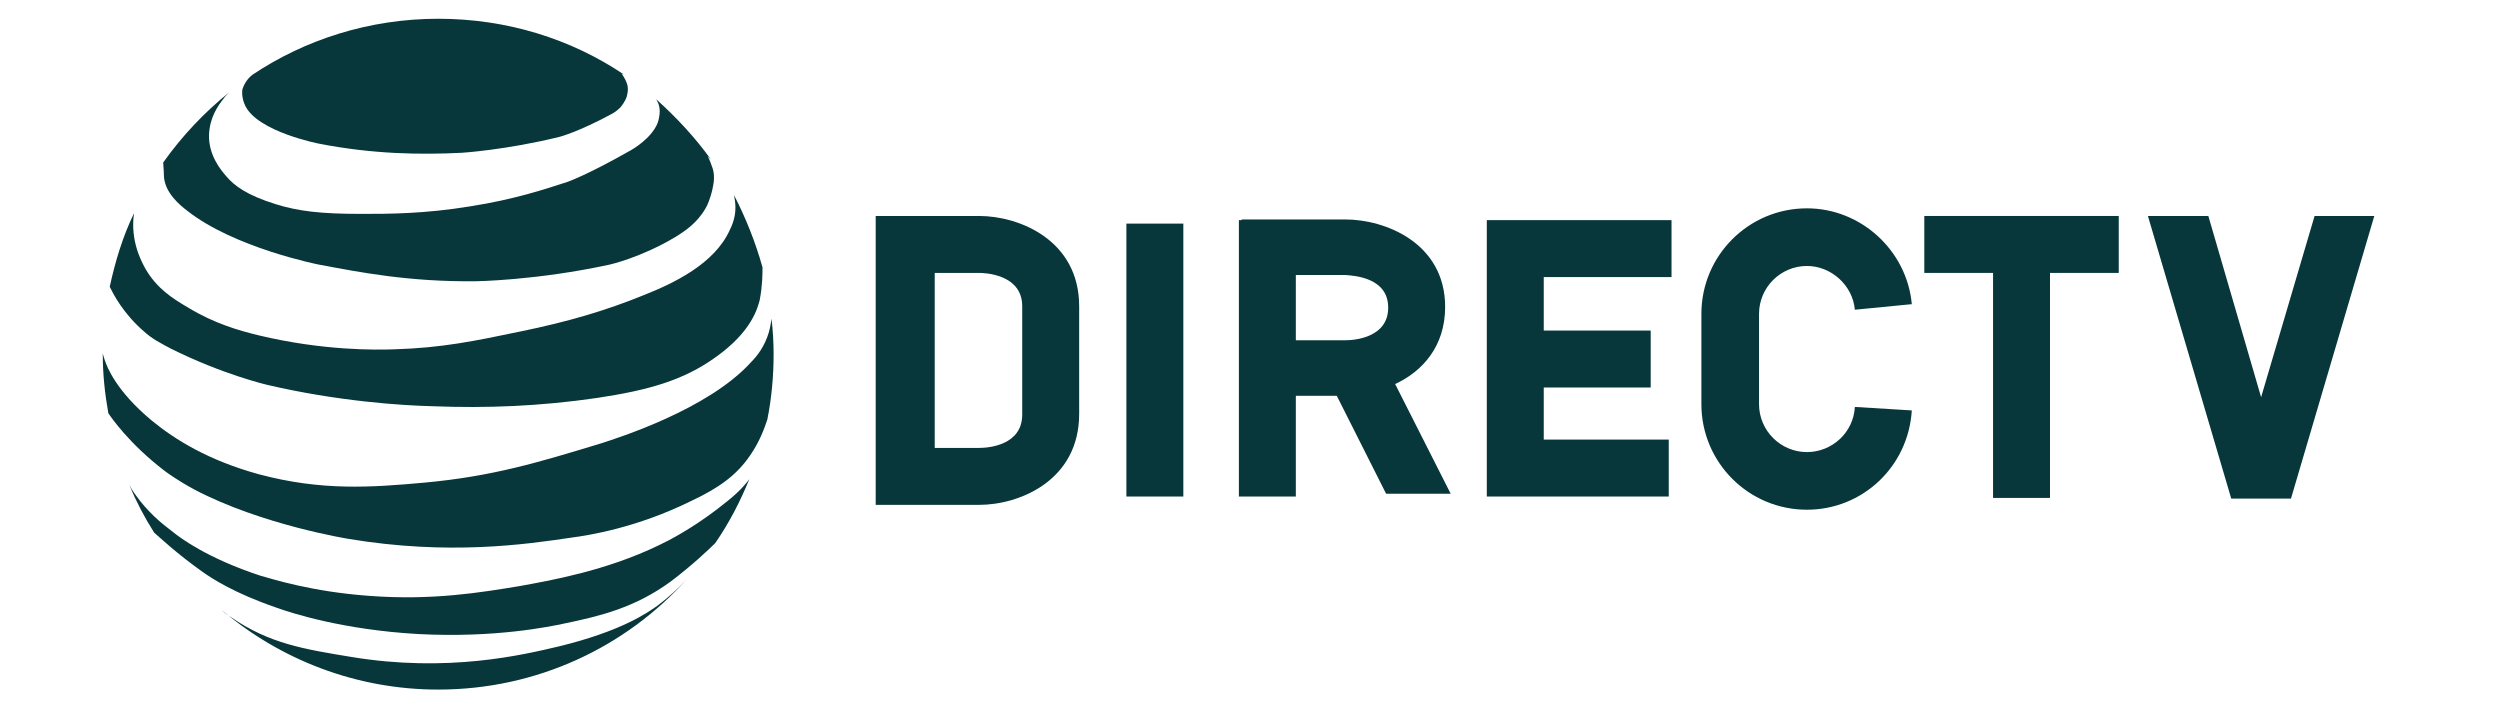
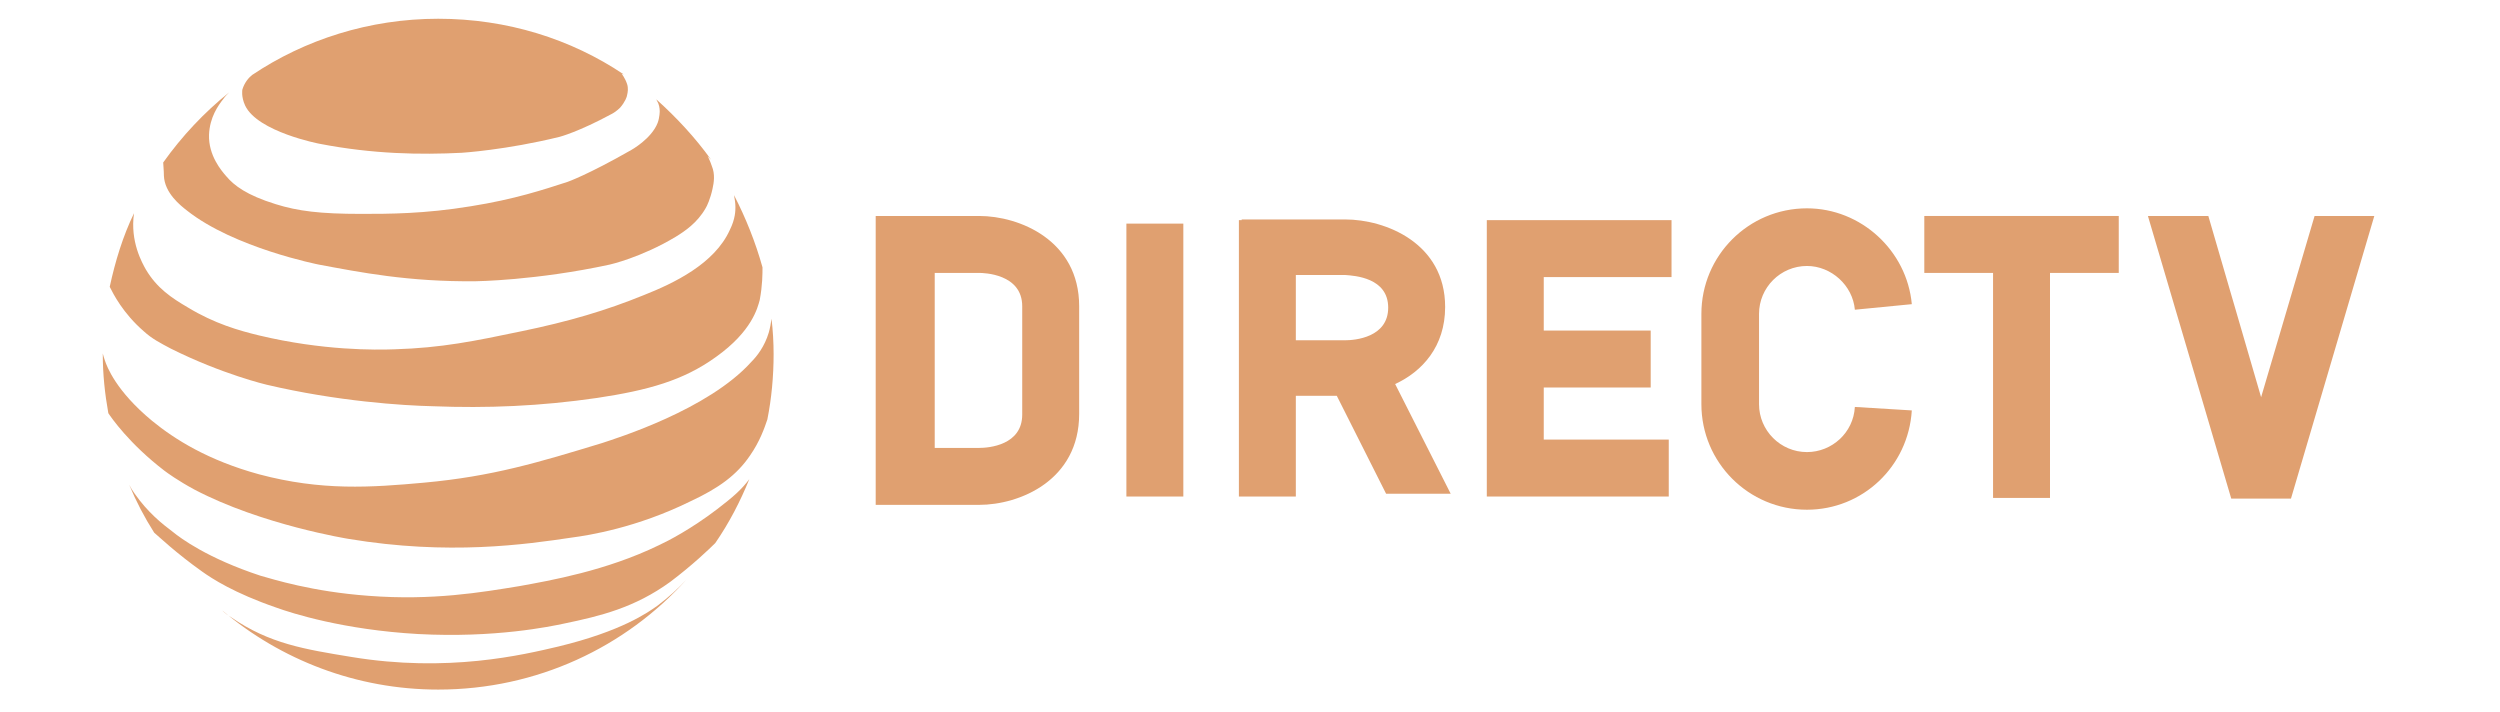
<svg xmlns="http://www.w3.org/2000/svg" version="1.1" x="0px" y="0px" viewBox="0 0 360 102.5" style="enable-background:new 0 0 360 102.5;" xml:space="preserve">
  <style type="text/css">
- 	.st0{fill:#07373a;}
+ 	.st0{fill:#e0a070;}
</style>
  <g id="Layer_1">
    <g>
      <path class="st0" d="M141,31.1h-14.9V32v7.3v25.2v6.8v1.4H141c5.8,0,14.4-3.5,14.4-13.1V44.1C155.4,34.6,146.8,31.1,141,31.1z     M147.2,59.7c0,4.4-4.8,4.8-6.2,4.8h-6.4V39.3h6.4c0.6,0,6.2,0.1,6.2,4.8V59.7z" />
      <rect x="162.2" y="32.2" class="st0" width="8.2" height="39.3" />
      <path class="st0" d="M208.1,44.2c0-9.2-8.6-12.6-14.4-12.6h-14.9v0.1h-0.4v39.8h8.2V57h5.9l7.1,14.1h9.3l-8-15.8    C204.8,53.5,208.1,49.9,208.1,44.2z M186.6,39.6h7.1c1.4,0.1,6.2,0.4,6.2,4.7s-4.8,4.7-6.2,4.7h-7.1V39.6z" />
      <polygon class="st0" points="214.5,31.7 214.1,31.7 214.1,63.3 214.1,71.5 222.3,71.5 240.3,71.5 240.3,63.3 222.3,63.3     222.3,55.8 237.7,55.8 237.7,47.6 222.3,47.6 222.3,39.9 240.7,39.9 240.7,31.7 222.3,31.7   " />
      <path class="st0" d="M260.2,38.3c3.5,0,6.6,2.8,6.9,6.3l8.2-0.8C274.6,36.1,268,30,260.2,30c-8.4,0-15.2,6.8-15.2,15.2v13    c0,8.4,6.8,15.2,15.2,15.2c8,0,14.6-6.2,15.1-14.3l-8.2-0.5c-0.2,3.7-3.3,6.5-6.9,6.5c-3.8,0-6.9-3.1-6.9-6.9v-13    C253.3,41.4,256.4,38.3,260.2,38.3z" />
      <polygon class="st0" points="277.1,39.3 287,39.3 287,71.7 295.2,71.7 295.2,39.3 305.1,39.3 305.1,31.1 277.1,31.1   " />
      <polygon class="st0" points="333.3,31.1 325.6,57.2 318,31.1 309.3,31.1 321.3,71.8 329.9,71.8 341.9,31.1   " />
    </g>
  </g>
  <g id="Layer_2">
    <g>
      <path class="st0" d="M34.9,12.9c0,0-0.2,1,0.4,2.3C37.1,19,46,20.7,46,20.7c7.7,1.5,14.6,1.6,20.5,1.3c0,0,6.4-0.4,14.1-2.3    c0,0,2.7-0.7,7.5-3.3c0.2-0.1,0.7-0.4,1.2-0.9c0.7-0.8,1-1.6,1-1.8c0.1-0.4,0.2-1,0-1.6c-0.3-0.9-0.8-1.5-0.8-1.5s0.1,0.1,0.3,0.1    c-7.6-5.1-16.8-8-26.7-8c-9.9,0-19.2,3-26.8,8.1C35.8,11.2,35.2,11.9,34.9,12.9z" />
      <path class="st0" d="M105.9,29.8c0,0.5,0,1.7-0.8,3.3c-2.2,4.9-8.1,7.7-12.4,9.4c-5.4,2.2-10.8,3.8-17.6,5.2    c-6.7,1.4-11.5,2.4-18.3,2.6c-2.7,0.1-10.3,0.2-19.5-2c-2.9-0.7-6.4-1.7-10.2-4c-2.4-1.4-4.5-2.8-6.1-5.5c-0.5-0.9-2.3-4-1.7-8.1    c-1.6,3.3-2.7,6.9-3.5,10.6c0.5,1,1.9,3.8,4.9,6.4c1.2,1.1,2.4,1.7,3.9,2.5c7.4,3.7,13.8,5.2,13.8,5.2c10.2,2.4,19.6,3,24,3.1    c7.7,0.3,15.4,0,23.6-1.2c7.3-1.1,12.4-2.5,17.1-5.9c5.2-3.7,6-7.1,6.3-8.2c0.4-2.1,0.4-3.8,0.4-4.7c-1-3.6-2.4-7.1-4.1-10.4    C105.8,28.7,105.9,29.2,105.9,29.8z" />
      <path class="st0" d="M23.6,25.3c0.1,2.5,2.4,4.3,3.3,5c6.8,5.4,19,7.8,19,7.8c5.9,1.1,12.9,2.5,22.6,2.4c0,0,8.7-0.1,19.3-2.4    c0,0,4.5-1,9.5-4c1.3-0.8,3.1-2,4.3-4.1c0.2-0.3,0.7-1.4,1-2.8c0.2-0.9,0.4-2.1-0.1-3.3c-0.3-0.9-0.6-1.4-0.6-1.4s0.2,0.2,0.5,0.5    c-2.3-3.2-5-6.1-7.9-8.7c0.1,0.2,0.2,0.4,0.3,0.6C95,15.4,95,16,95,16s0,0.9-0.3,1.7c-0.9,2.3-3.8,3.9-3.8,3.9    c-6.3,3.6-9.2,4.6-9.2,4.6c-3.4,1.1-7.6,2.5-13.9,3.5C61.1,30.8,56,30.8,52,30.8c-5.9,0-9.1-0.4-12.3-1.4c-4.2-1.3-6-2.7-7.1-4    c-0.7-0.8-2.6-3-2.5-6c0.1-2.5,1.3-4.2,2.1-5.2c0.2-0.3,0.5-0.6,0.8-0.9c-3.6,2.9-6.8,6.3-9.5,10.1C23.5,23.7,23.6,24.5,23.6,25.3    z" />
      <path class="st0" d="M107.9,69c-1.2,1.6-2.4,2.6-4.6,4.3c-3.8,2.9-7.1,4.6-8.4,5.2c-7.6,3.7-15.7,5.1-20.1,5.9    c-5.5,0.9-12.5,2.1-21.7,1.4c-8.2-0.6-13.8-2.4-15.6-2.9c-7.6-2.5-11.5-5.4-12.6-6.3c-1.6-1.2-3.6-2.8-5.5-5.5    c-0.3-0.4-0.6-0.9-0.8-1.3c1,2.4,2.2,4.7,3.6,6.9c0.6,0.5,3.1,2.9,6.9,5.6c1.4,1,4.6,3.1,10.7,5.2c2.2,0.8,9.7,3.2,20.4,3.8    c11.1,0.6,19.1-1.1,21-1.5c5.3-1.1,10.2-2.3,15.3-6c3.2-2.4,5.7-4.8,6.5-5.6C105,75.3,106.6,72.2,107.9,69    C107.9,69,107.9,69,107.9,69z" />
      <path class="st0" d="M23.7,67.8c0.4,0.3,1.9,1.4,4.3,2.7c9.7,5.1,22.2,7.1,22.2,7.1c14.4,2.4,25.5,0.8,32.2-0.2    c2.3-0.3,9.3-1.4,17-5.2c4.1-1.9,6.7-3.8,8.6-6.6c1.4-2,2.1-4,2.5-5.2c0.6-3,0.9-6.2,0.9-9.4c0-1.7-0.1-3.4-0.3-5.1    c-0.1,0.7-0.2,1.3-0.4,2c-0.6,2-1.7,3.4-2.5,4.2c-6.2,6.9-19.4,11-21.5,11.7c-9.2,2.8-15.8,4.8-25.6,5.7    c-7.7,0.7-14.8,1.2-23.8-1.2c-7.3-2-12.1-5-15.4-7.7c-5.2-4.3-6.5-7.8-6.8-8.7c-0.1-0.3-0.2-0.6-0.3-1c0,0,0,0,0,0.1    c0,2.9,0.3,5.7,0.8,8.5C16,60.1,18.6,63.9,23.7,67.8z" />
      <path class="st0" d="M94.7,87.2c-1.4,1-5.2,3.7-14.3,5.9c-5.1,1.2-15.9,3.8-29.8,1.5c-6.7-1.1-11.8-1.9-17.3-5.7    c-0.5-0.3-0.9-0.6-1.3-1c8.4,7.1,19.3,11.4,31.1,11.4c14.2,0,27-6.1,35.8-15.9C97.7,84.7,96.3,86,94.7,87.2z" />
    </g>
  </g>
</svg>
